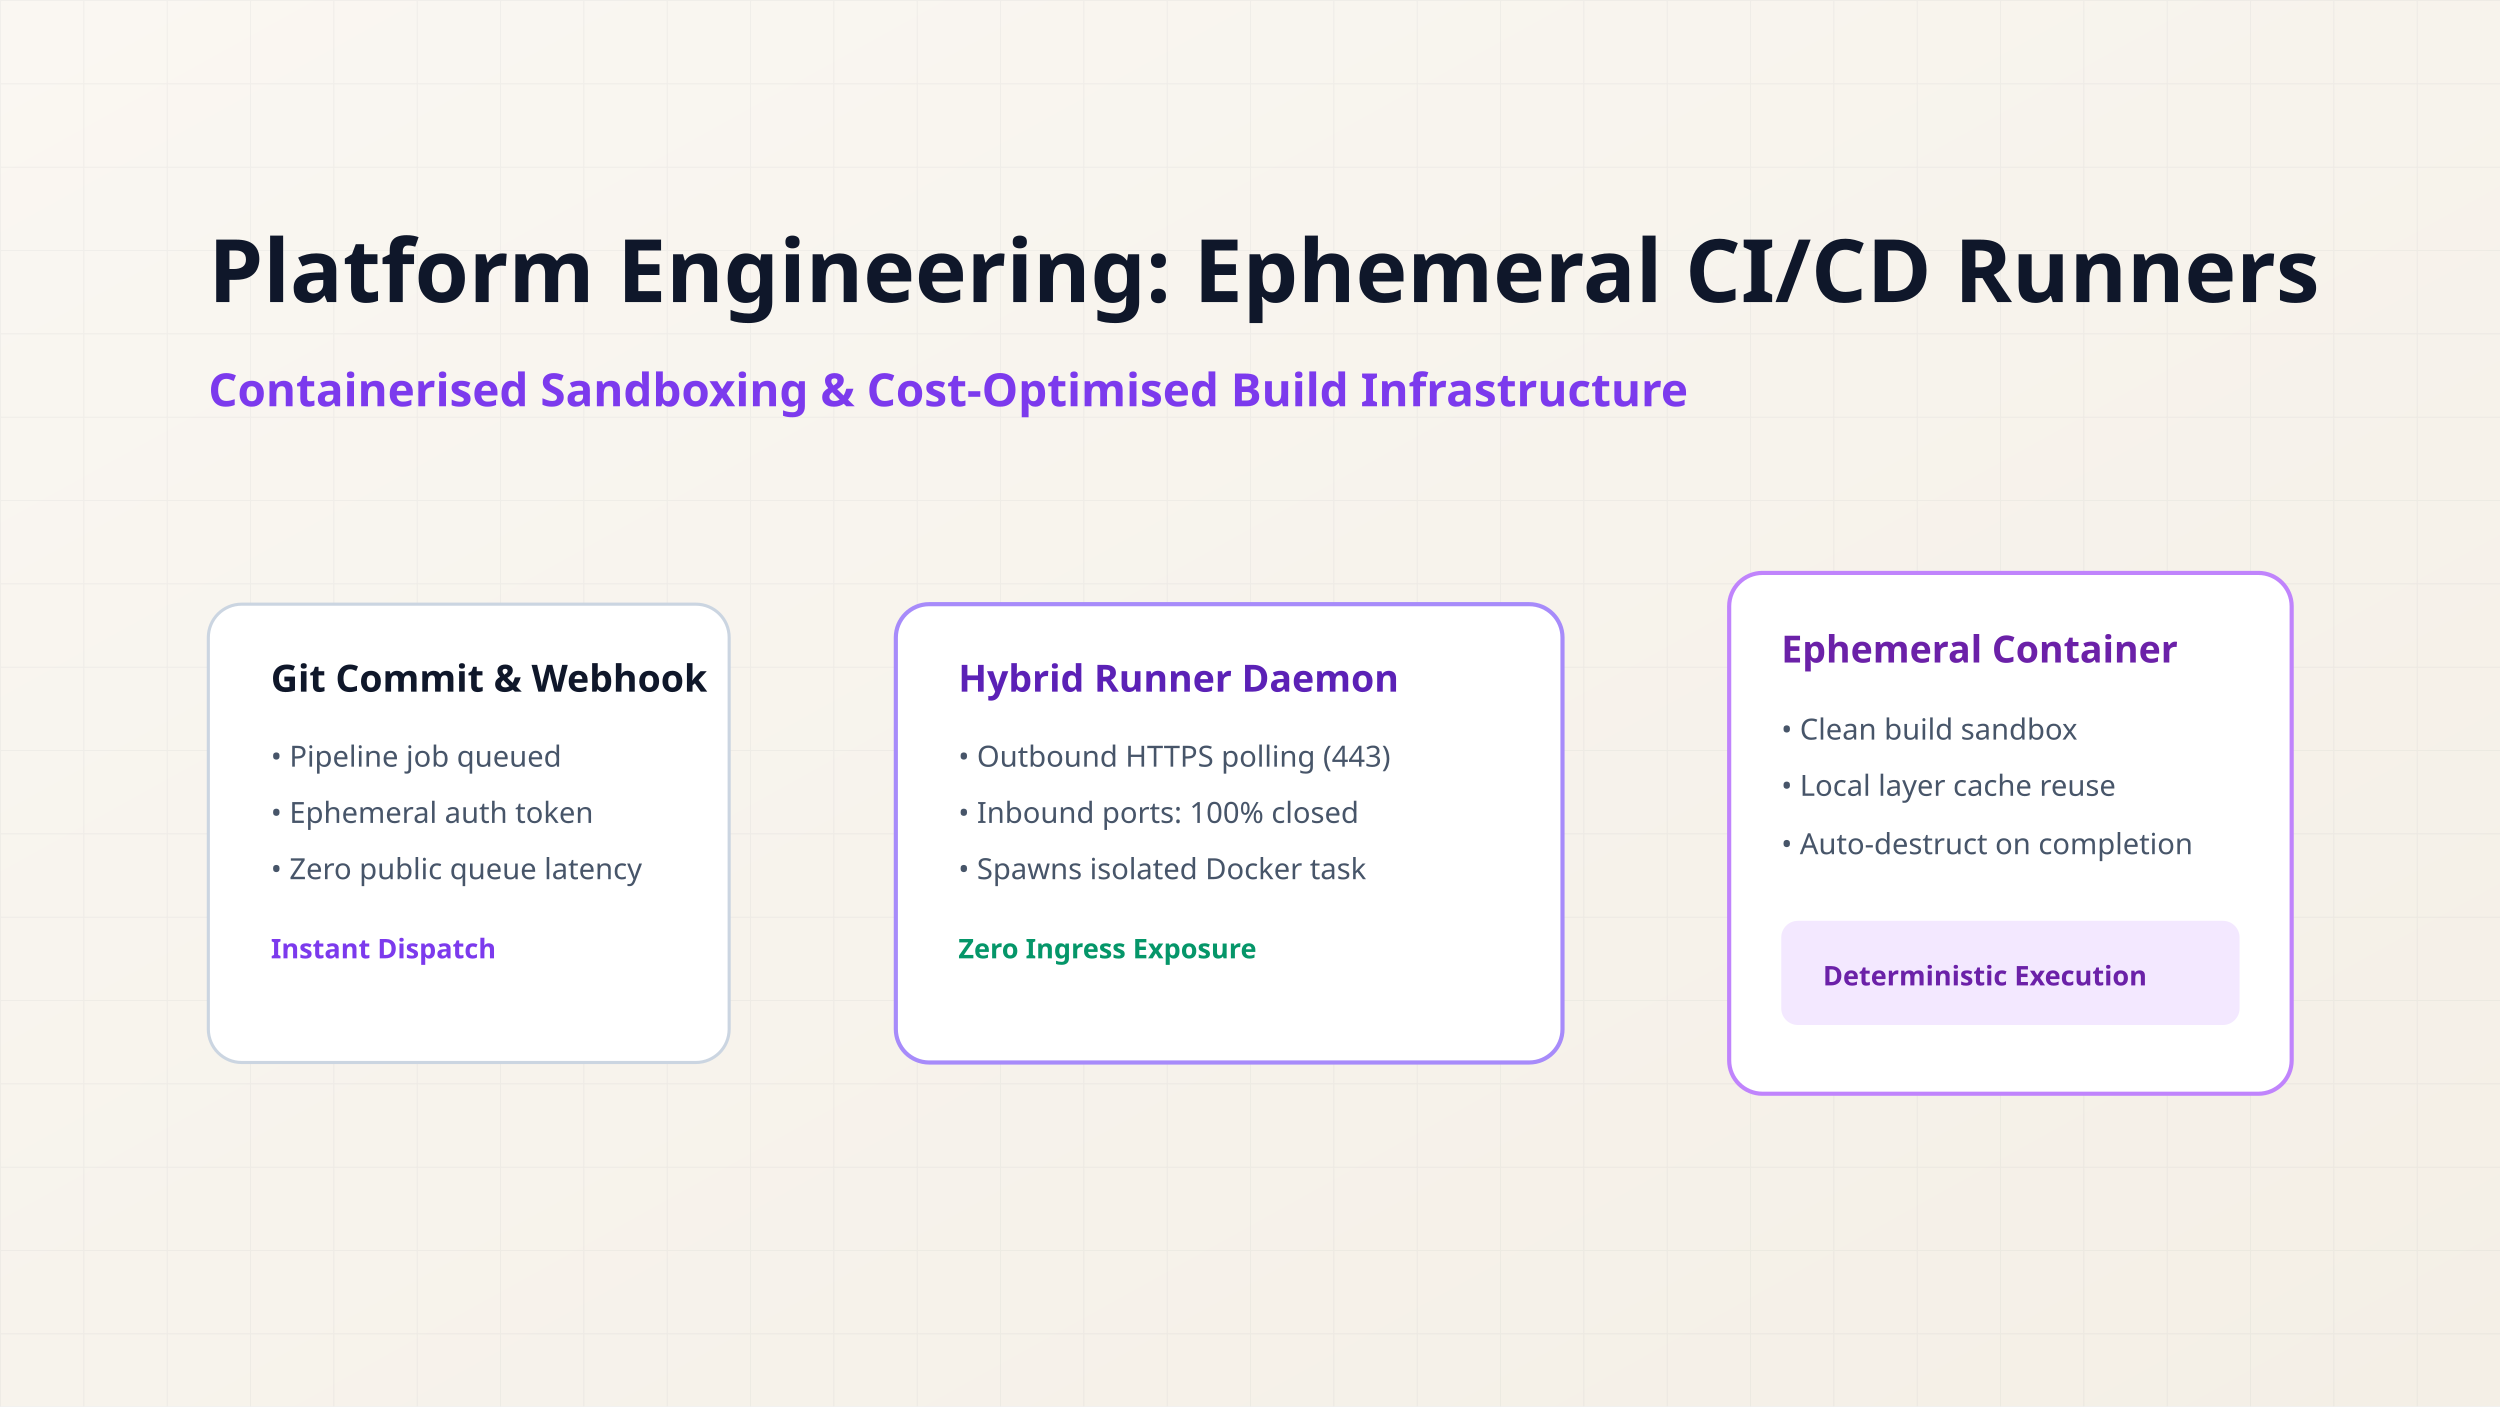
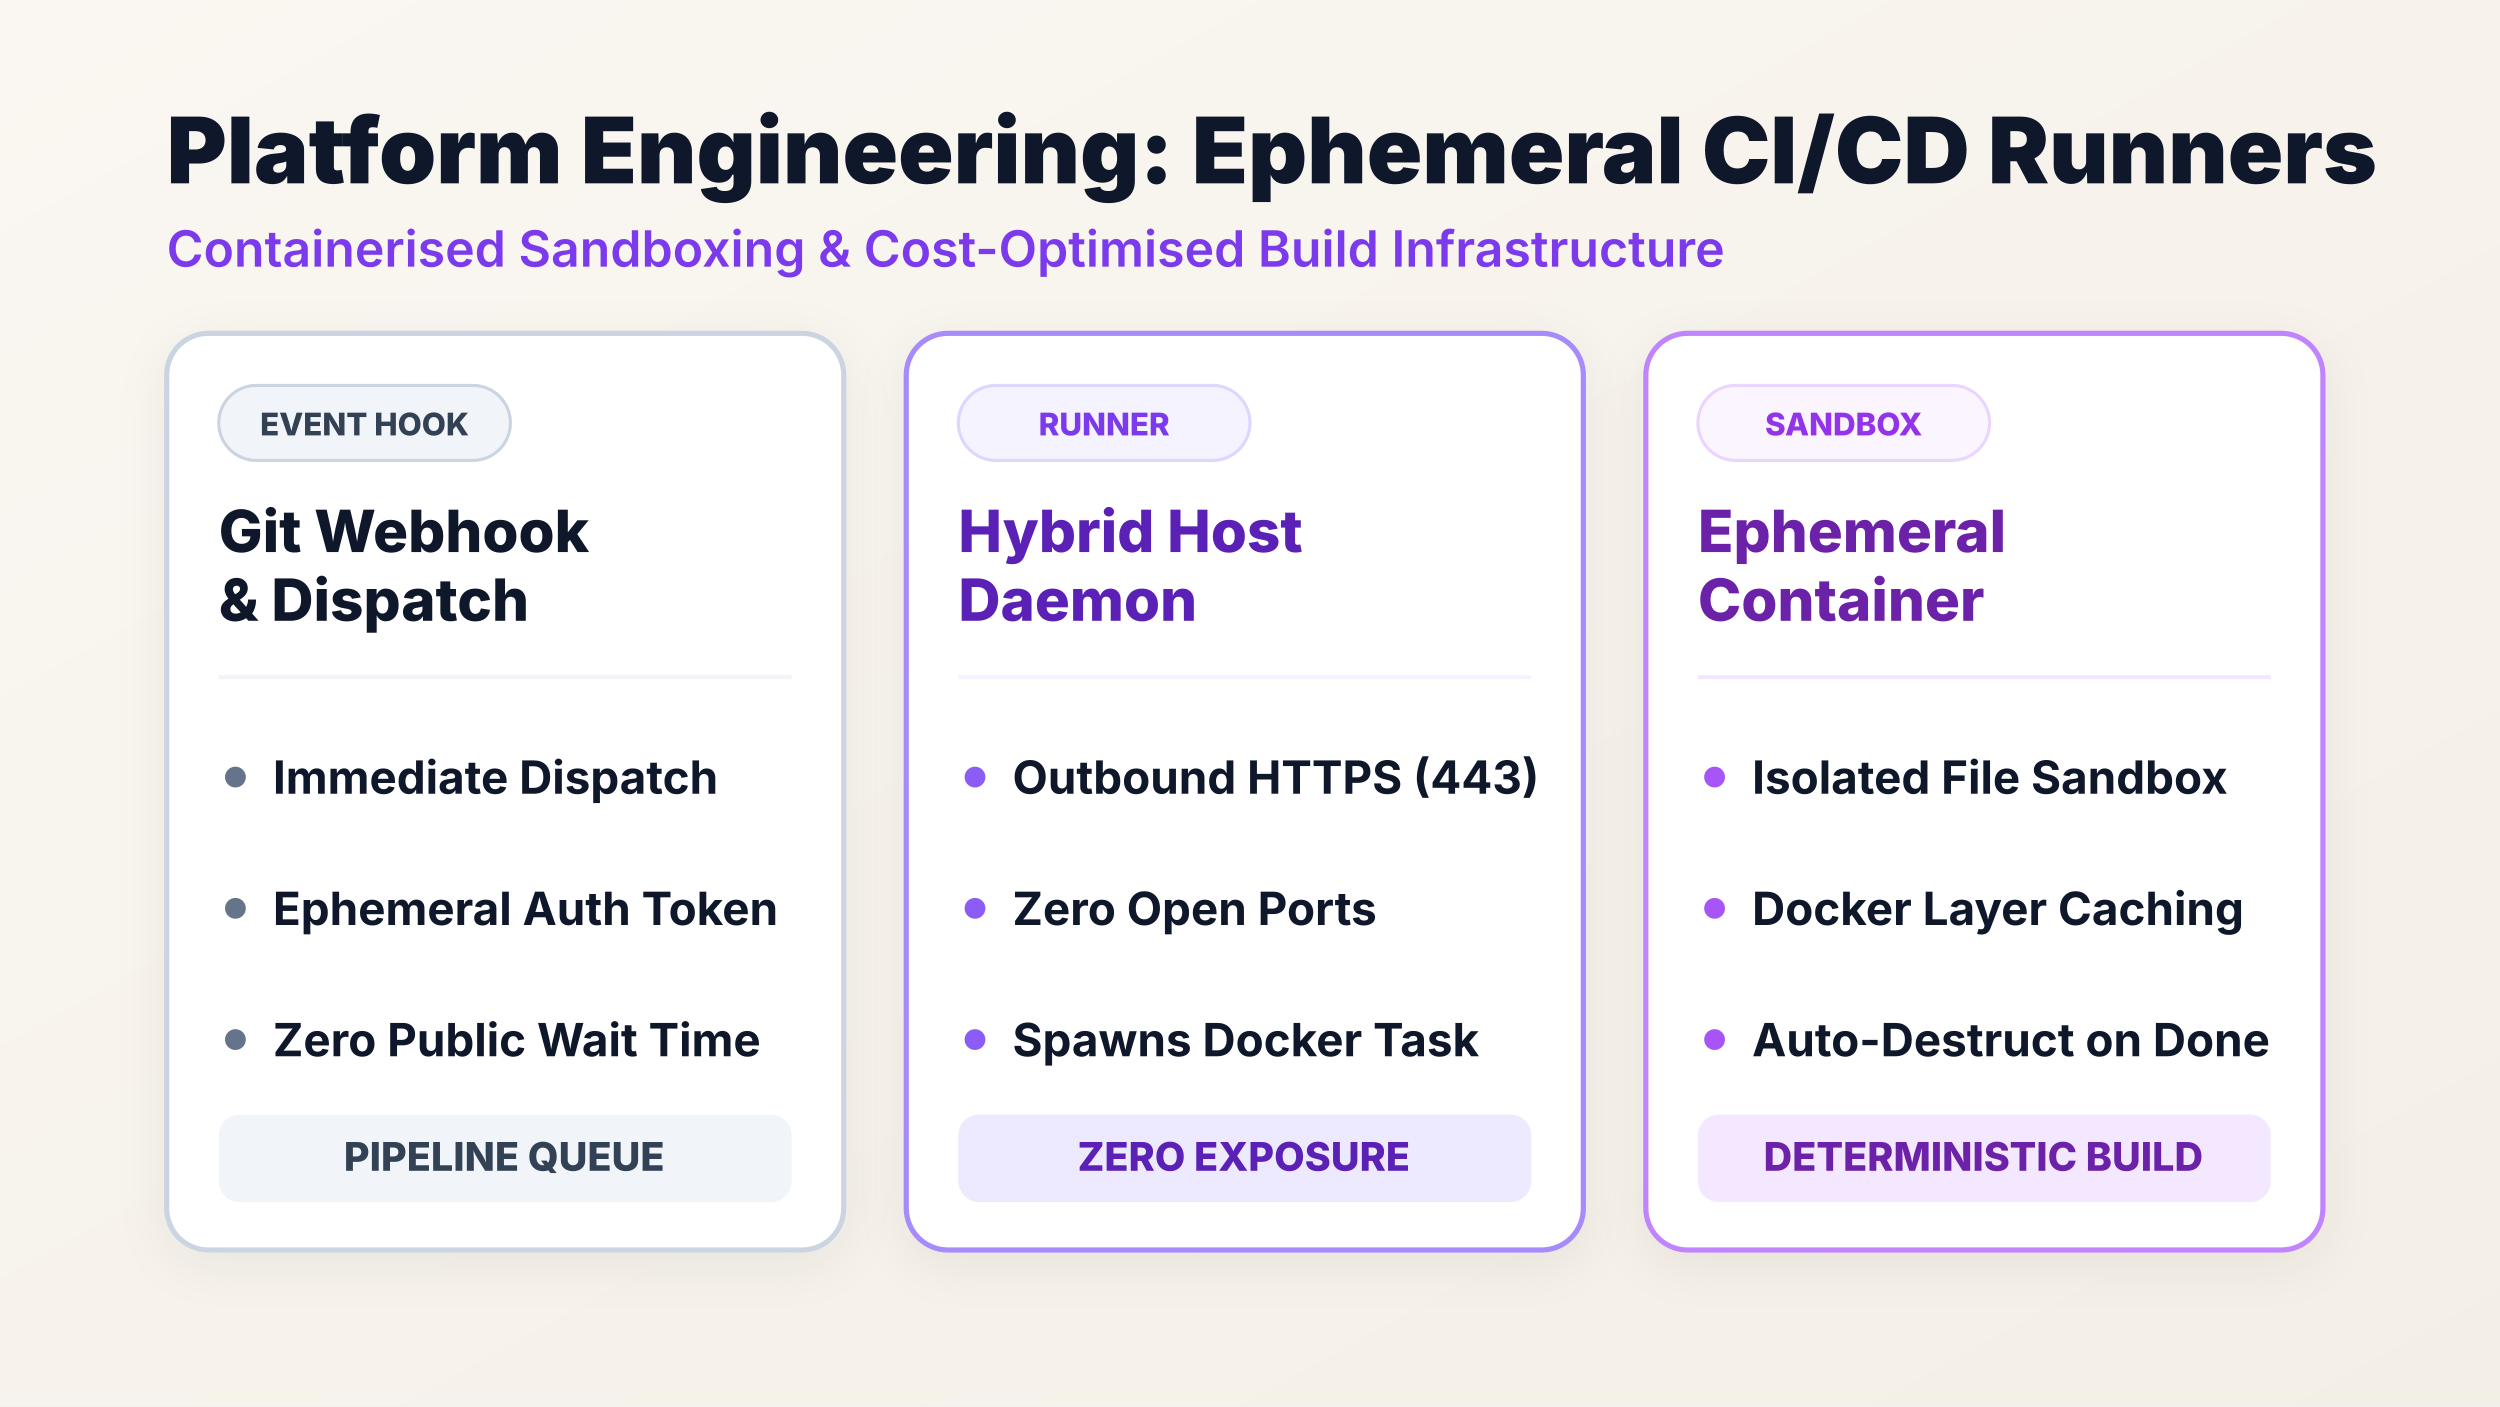
<svg xmlns="http://www.w3.org/2000/svg" viewBox="0 0 1200 675" width="1200" height="675">
  <defs>
    <linearGradient id="bg-cream4" x1="0%" y1="0%" x2="100%" y2="100%">
      <stop offset="0%" stop-color="#FAF7F2" />
      <stop offset="100%" stop-color="#F4EFE6" />
    </linearGradient>
+     <filter id="cardShadow" x="-10%" y="-10%" width="125%" height="125%">
+       <feDropShadow dx="0" dy="6" stdDeviation="12" flood-color="#0f172a" flood-opacity="0.06" />
+     </filter>
  </defs>
  <rect width="1200" height="675" fill="url(#bg-cream4)" />
-   <g opacity="0.04">
-     <pattern id="grid-cicd" width="40" height="40" patternUnits="userSpaceOnUse">
-       <path d="M 40 0 L 0 0 0 40" fill="none" stroke="#1e293b" stroke-width="1" />
-     </pattern>
-     <rect width="1200" height="675" fill="url(#grid-cicd)" />
+   <g transform="translate(80, 50)">
+     <text x="0" y="38" font-family="system-ui, -apple-system, sans-serif" font-weight="900" font-size="44" fill="#0f172a">Platform Engineering: Ephemeral CI/CD Runners</text>
+     <text x="0" y="78" font-family="system-ui, -apple-system, sans-serif" font-weight="600" font-size="24" fill="#7c3aed">Containerised Sandboxing &amp; Cost-Optimised Build Infrastructure</text>
  </g>
-   <text x="100" y="145" font-family="system-ui, sans-serif" font-weight="800" font-size="42" fill="#0f172a">Platform Engineering: Ephemeral CI/CD Runners</text>
-   <text x="100" y="195" font-family="system-ui, sans-serif" font-weight="600" font-size="22" fill="#7c3aed">Containerised Sandboxing &amp; Cost-Optimised Build Infrastructure</text>
-   <g transform="translate(100, 260)">
-     <rect x="0" y="30" width="250" height="220" rx="16" fill="#ffffff" stroke="#cbd5e1" stroke-width="1.5" />
-     <text x="30" y="72" font-family="system-ui, sans-serif" font-weight="700" font-size="18" fill="#0f172a">Git Commit &amp; Webhook</text>
-     <text x="30" y="108" font-family="system-ui, sans-serif" font-size="14" fill="#475569">• Pipeline job queued</text>
-     <text x="30" y="135" font-family="system-ui, sans-serif" font-size="14" fill="#475569">• Ephemeral auth token</text>
-     <text x="30" y="162" font-family="system-ui, sans-serif" font-size="14" fill="#475569">• Zero public queue latency</text>
-     <text x="30" y="200" font-family="system-ui, sans-serif" font-size="13" font-weight="600" fill="#7c3aed">Instant Dispatch</text>
-     <rect x="330" y="30" width="320" height="220" rx="16" fill="#ffffff" stroke="#a78bfa" stroke-width="2" />
-     <text x="360" y="72" font-family="system-ui, sans-serif" font-weight="700" font-size="18" fill="#5b21b6">Hybrid Runner Daemon</text>
-     <text x="360" y="108" font-family="system-ui, sans-serif" font-size="14" fill="#475569">• Outbound HTTPS polling (443)</text>
-     <text x="360" y="135" font-family="system-ui, sans-serif" font-size="14" fill="#475569">• Inbound ports: 100% closed</text>
-     <text x="360" y="162" font-family="system-ui, sans-serif" font-size="14" fill="#475569">• Spawns isolated Docker task</text>
-     <text x="360" y="200" font-family="system-ui, sans-serif" font-size="13" font-weight="600" fill="#059669">Zero Ingress Exposure</text>
-     <rect x="730" y="15" width="270" height="250" rx="16" fill="#ffffff" stroke="#c084fc" stroke-width="2" />
-     <text x="755" y="58" font-family="system-ui, sans-serif" font-weight="700" font-size="18" fill="#6b21a8">Ephemeral Container</text>
-     <text x="755" y="95" font-family="system-ui, sans-serif" font-size="14" fill="#475569">• Clean build sandbox</text>
-     <text x="755" y="122" font-family="system-ui, sans-serif" font-size="14" fill="#475569">• Local layer cache reuse</text>
-     <text x="755" y="150" font-family="system-ui, sans-serif" font-size="14" fill="#475569">• Auto-destruct on completion</text>
-     <rect x="755" y="182" width="220" height="50" rx="8" fill="#f3e8ff" />
-     <text x="775" y="213" font-family="system-ui, sans-serif" font-weight="700" font-size="13" fill="#6b21a8">Deterministic Execution</text>
+   <g transform="translate(80, 160)">
+     <g transform="translate(0, 0)">
+       <rect x="0" y="0" width="325" height="440" rx="20" fill="#ffffff" stroke="#cbd5e1" stroke-width="2.5" filter="url(#cardShadow)" />
+       <rect x="25" y="25" width="140" height="36" rx="18" fill="#f1f5f9" stroke="#cbd5e1" stroke-width="1.5" />
+       <text x="95" y="49" text-anchor="middle" font-family="system-ui, -apple-system, sans-serif" font-size="15" font-weight="800" fill="#334155">EVENT HOOK</text>
+       <text x="25" y="105" font-family="system-ui, -apple-system, sans-serif" font-weight="800" font-size="28" fill="#0f172a">Git Webhook</text>
+       <text x="25" y="138" font-family="system-ui, -apple-system, sans-serif" font-weight="800" font-size="28" fill="#0f172a">&amp; Dispatch</text>
+       <line x1="25" y1="165" x2="300" y2="165" stroke="#f1f5f9" stroke-width="2" />
+       <g transform="translate(25, 205)">
+         <circle cx="8" cy="8" r="5" fill="#64748b" />
+         <text x="26" y="16" font-family="system-ui, -apple-system, sans-serif" font-size="22" font-weight="700" fill="#0f172a">Immediate Dispatch</text>
+       </g>
+       <g transform="translate(25, 268)">
+         <circle cx="8" cy="8" r="5" fill="#64748b" />
+         <text x="26" y="16" font-family="system-ui, -apple-system, sans-serif" font-size="22" font-weight="700" fill="#0f172a">Ephemeral Auth Token</text>
+       </g>
+       <g transform="translate(25, 331)">
+         <circle cx="8" cy="8" r="5" fill="#64748b" />
+         <text x="26" y="16" font-family="system-ui, -apple-system, sans-serif" font-size="22" font-weight="700" fill="#0f172a">Zero Public Wait Time</text>
+       </g>
+       <rect x="25" y="375" width="275" height="42" rx="10" fill="#f1f5f9" />
+       <text x="162" y="402" text-anchor="middle" font-family="system-ui, -apple-system, sans-serif" font-weight="800" font-size="19" fill="#334155">PIPELINE QUEUE</text>
+     </g>
+     <g transform="translate(355, 0)">
+       <rect x="0" y="0" width="325" height="440" rx="20" fill="#ffffff" stroke="#a78bfa" stroke-width="2.5" filter="url(#cardShadow)" />
+       <rect x="25" y="25" width="140" height="36" rx="18" fill="#f5f3ff" stroke="#ddd6fe" stroke-width="1.5" />
+       <text x="95" y="49" text-anchor="middle" font-family="system-ui, -apple-system, sans-serif" font-size="15" font-weight="800" fill="#7c3aed">RUNNER</text>
+       <text x="25" y="105" font-family="system-ui, -apple-system, sans-serif" font-weight="800" font-size="28" fill="#5b21b6">Hybrid Host</text>
+       <text x="25" y="138" font-family="system-ui, -apple-system, sans-serif" font-weight="800" font-size="28" fill="#5b21b6">Daemon</text>
+       <line x1="25" y1="165" x2="300" y2="165" stroke="#f5f3ff" stroke-width="2" />
+       <g transform="translate(25, 205)">
+         <circle cx="8" cy="8" r="5" fill="#8b5cf6" />
+         <text x="26" y="16" font-family="system-ui, -apple-system, sans-serif" font-size="22" font-weight="700" fill="#0f172a">Outbound HTTPS (443)</text>
+       </g>
+       <g transform="translate(25, 268)">
+         <circle cx="8" cy="8" r="5" fill="#8b5cf6" />
+         <text x="26" y="16" font-family="system-ui, -apple-system, sans-serif" font-size="22" font-weight="700" fill="#0f172a">Zero Open Ports</text>
+       </g>
+       <g transform="translate(25, 331)">
+         <circle cx="8" cy="8" r="5" fill="#8b5cf6" />
+         <text x="26" y="16" font-family="system-ui, -apple-system, sans-serif" font-size="22" font-weight="700" fill="#0f172a">Spawns Docker Task</text>
+       </g>
+       <rect x="25" y="375" width="275" height="42" rx="10" fill="#ede9fe" />
+       <text x="162" y="402" text-anchor="middle" font-family="system-ui, -apple-system, sans-serif" font-weight="800" font-size="19" fill="#5b21b6">ZERO EXPOSURE</text>
+     </g>
+     <g transform="translate(710, 0)">
+       <rect x="0" y="0" width="325" height="440" rx="20" fill="#ffffff" stroke="#c084fc" stroke-width="2.5" filter="url(#cardShadow)" />
+       <rect x="25" y="25" width="140" height="36" rx="18" fill="#faf5ff" stroke="#e9d5ff" stroke-width="1.5" />
+       <text x="95" y="49" text-anchor="middle" font-family="system-ui, -apple-system, sans-serif" font-size="15" font-weight="800" fill="#9333ea">SANDBOX</text>
+       <text x="25" y="105" font-family="system-ui, -apple-system, sans-serif" font-weight="800" font-size="28" fill="#6b21a8">Ephemeral</text>
+       <text x="25" y="138" font-family="system-ui, -apple-system, sans-serif" font-weight="800" font-size="28" fill="#6b21a8">Container</text>
+       <line x1="25" y1="165" x2="300" y2="165" stroke="#f3e8ff" stroke-width="2" />
+       <g transform="translate(25, 205)">
+         <circle cx="8" cy="8" r="5" fill="#a855f7" />
+         <text x="26" y="16" font-family="system-ui, -apple-system, sans-serif" font-size="22" font-weight="700" fill="#0f172a">Isolated File Sandbox</text>
+       </g>
+       <g transform="translate(25, 268)">
+         <circle cx="8" cy="8" r="5" fill="#a855f7" />
+         <text x="26" y="16" font-family="system-ui, -apple-system, sans-serif" font-size="22" font-weight="700" fill="#0f172a">Docker Layer Caching</text>
+       </g>
+       <g transform="translate(25, 331)">
+         <circle cx="8" cy="8" r="5" fill="#a855f7" />
+         <text x="26" y="16" font-family="system-ui, -apple-system, sans-serif" font-size="22" font-weight="700" fill="#0f172a">Auto-Destruct on Done</text>
+       </g>
+       <rect x="25" y="375" width="275" height="42" rx="10" fill="#f3e8ff" />
+       <text x="162" y="402" text-anchor="middle" font-family="system-ui, -apple-system, sans-serif" font-weight="800" font-size="19" fill="#6b21a8">DETERMINISTIC BUILD</text>
+     </g>
  </g>
</svg>
